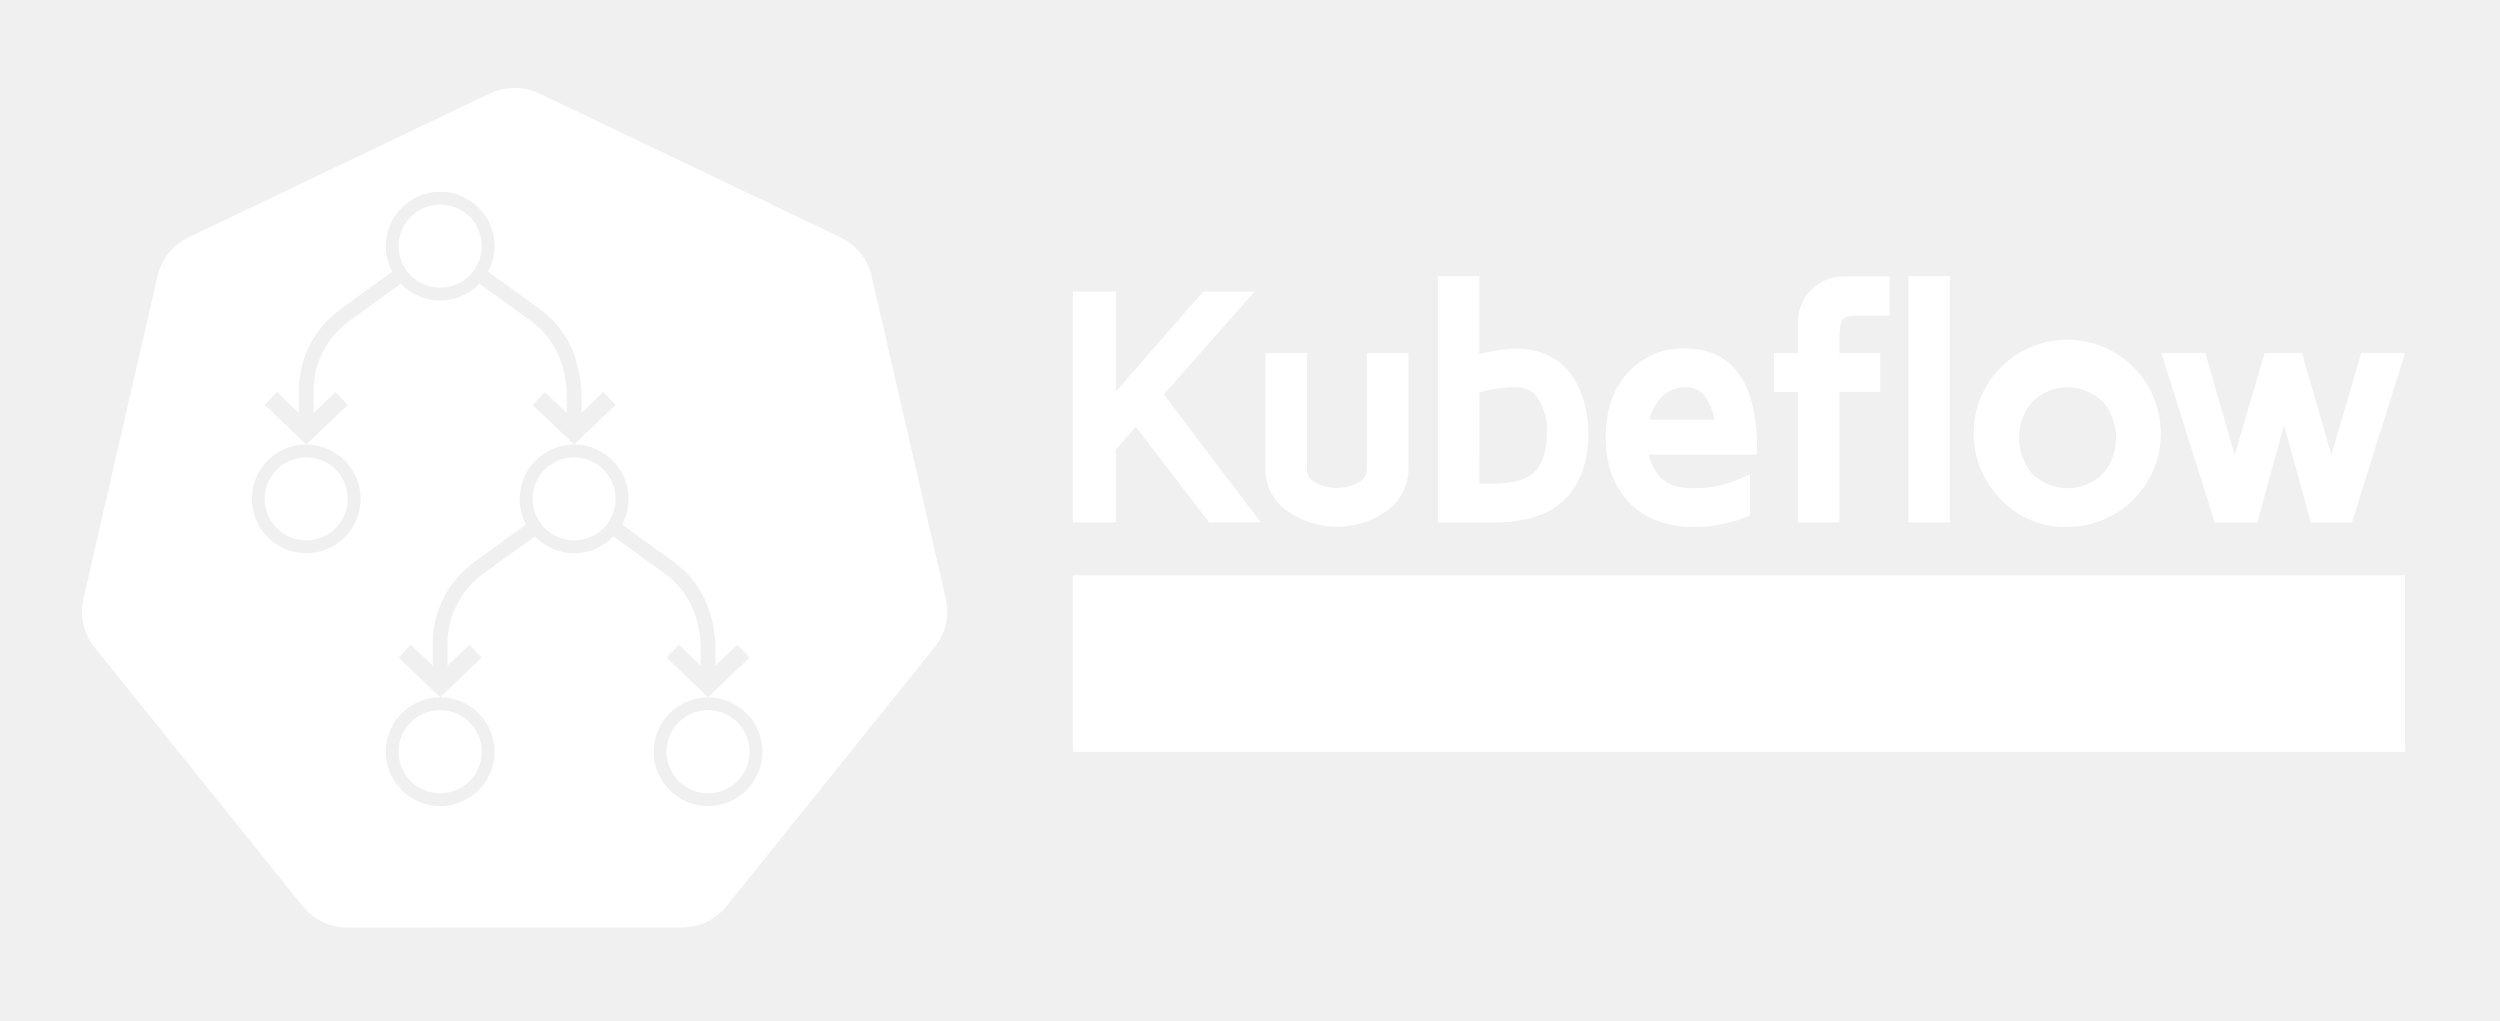
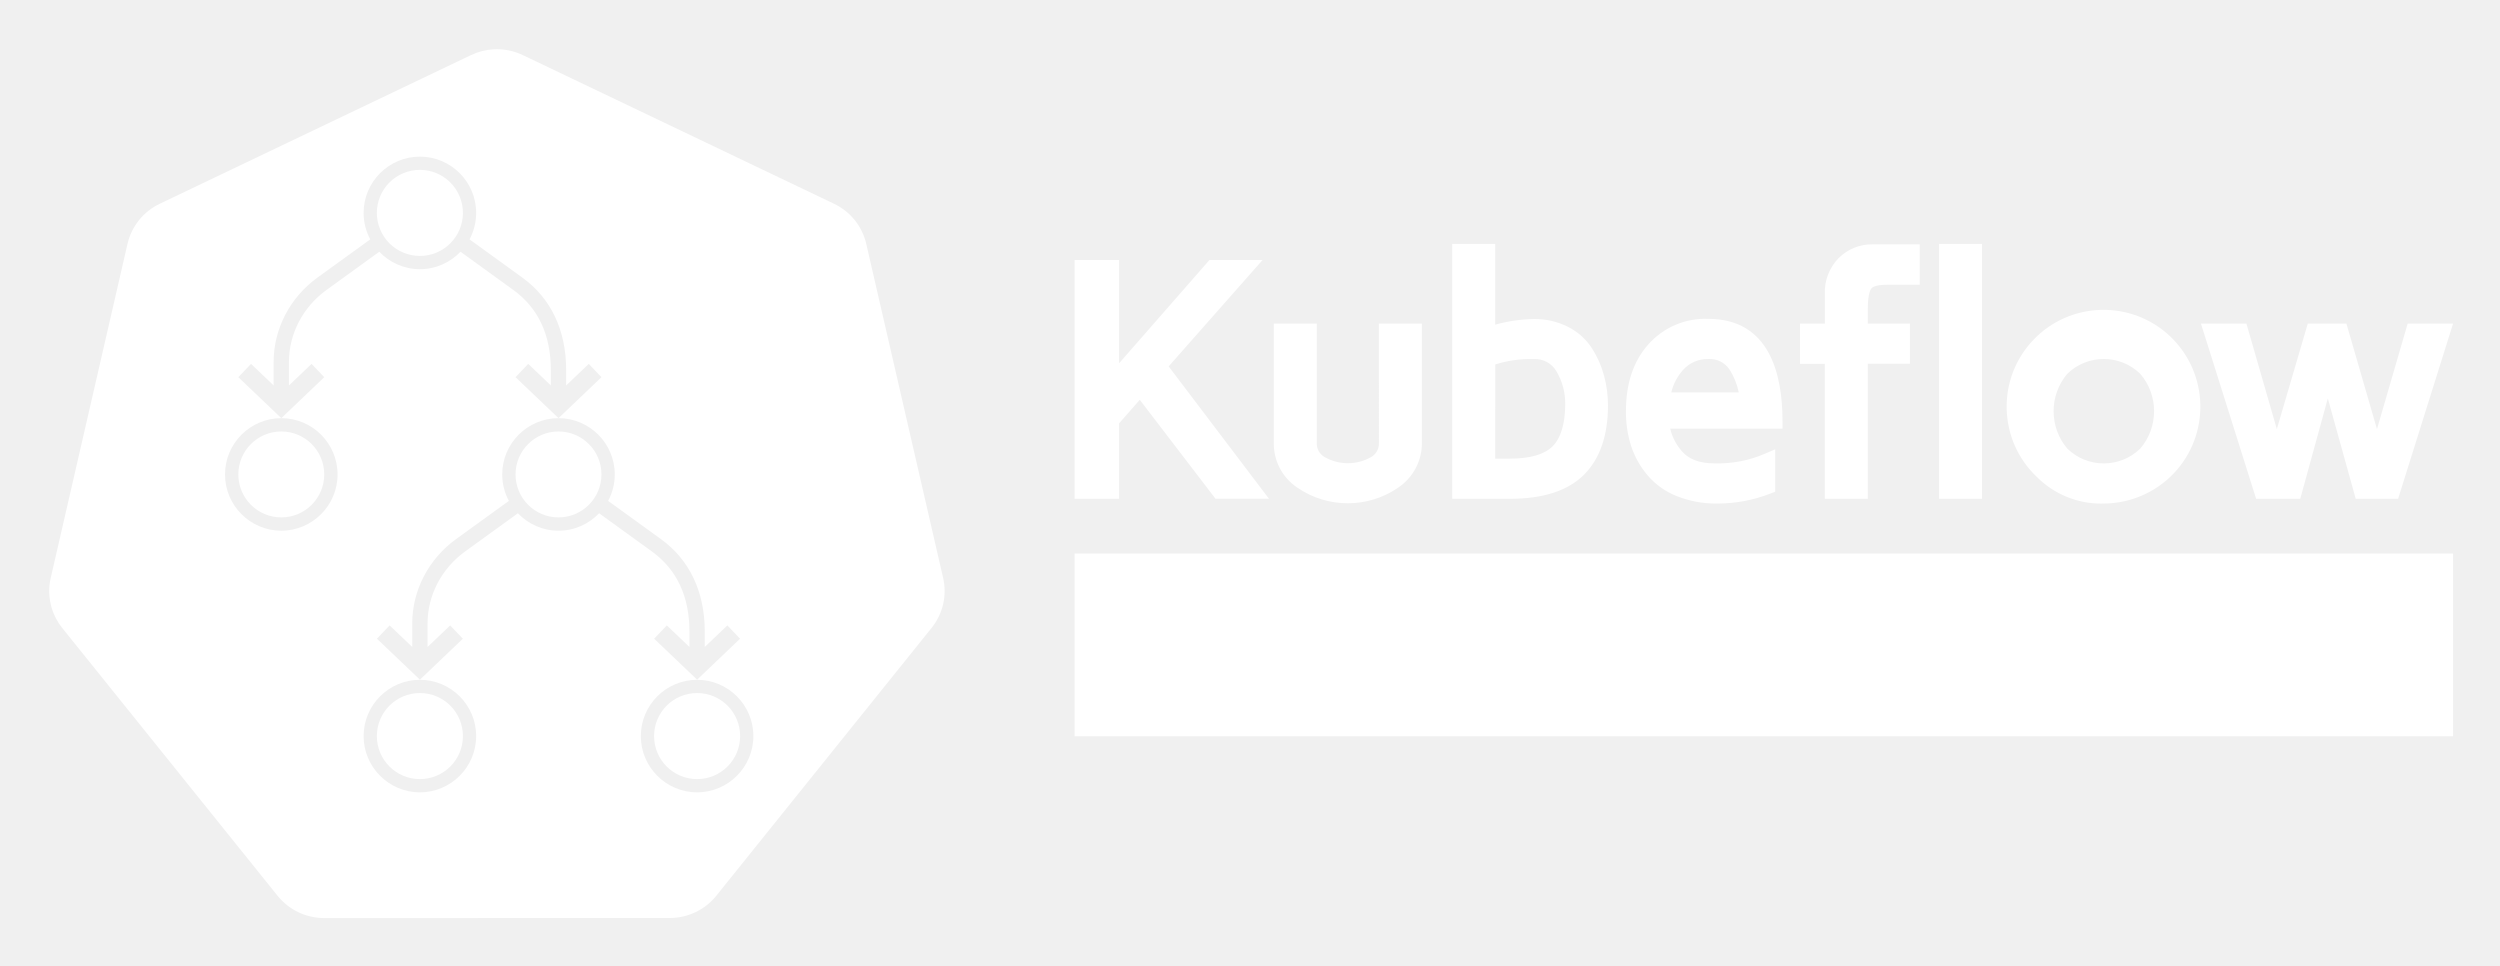
- <svg xmlns="http://www.w3.org/2000/svg" id="Layer_1" data-name="Layer 1" viewBox="0 0 835.087 340.972">
+ <svg xmlns="http://www.w3.org/2000/svg" role="img" viewBox="11.48 13.48 807.04 311.54">
  <defs>
-     <style>
-       .cls-1 {
-         fill: #fff;
-       }
-     </style>
+     <style>.cls-1{fill:#fff}</style>
  </defs>
+   <path d="M456.611 156.565c.053 1.82-.893 3.52-2.459 4.432-4.659 2.691-10.446 2.691-15.115-.006-1.584-.904-2.535-2.601-2.481-4.501v-38.55h-13.868v38.223c-.171 5.974 2.704 11.505 7.654 14.771 4.857 3.342 10.547 5.012 16.232 5.011 5.67 0 11.334-1.662 16.154-4.979 4.96-3.248 7.929-8.948 7.751-14.796v-38.229h-13.868l.001 38.625zm68.779-30.657c-1.913-2.945-4.583-5.334-7.712-6.903-3.448-1.747-7.298-2.62-11.179-2.543-4.192.088-8.332.703-12.351 1.83V92.229h-13.868v82.275h18.458c.048.001.094.001.142.001 10.7 0 18.737-2.599 23.886-7.724 5.173-5.149 7.795-12.677 7.795-22.369.008-3.255-.416-6.498-1.26-9.638-.839-3.136-2.152-6.114-3.911-8.867zm-26.502 35.628h-4.738l.028-30.402c3.954-1.261 8.061-1.846 12.228-1.737l.103.002.103-.006c2.985-.159 5.773 1.337 7.294 3.923 1.932 3.242 2.918 6.951 2.852 10.749-.048 6.295-1.416 10.832-4.068 13.483-2.645 2.646-7.288 3.987-13.801 3.987zM419.066 97.403h-17.151l-29.172 33.346V97.403h-14.366v77.101h14.366v-24.356l6.677-7.603 24.449 31.942h17.259l-32.386-42.732 30.324-34.352zm167.834 51.888c-.008-14.999-4.185-32.877-23.94-32.876-7.398-.293-14.453 2.713-19.374 8.235-4.79 5.376-7.221 12.594-7.224 21.458-.054 3.812.494 7.588 1.639 11.265 1.148 3.493 2.93 6.688 5.307 9.511 2.553 2.994 5.84 5.335 9.501 6.766 4.035 1.587 8.269 2.389 12.56 2.389.256 0 .513-.002.77-.009 5.756-.032 11.394-1.102 16.758-3.179l1.643-.636v-13.694l-3.583 1.535c-4.973 2.128-10.465 3.154-15.946 3.007h-.049c-4.904 0-8.393-1.327-10.683-4.077-1.773-2.083-3.003-4.509-3.627-7.123h36.252l-.001-2.573zm-35.907-9.143c.652-2.679 1.958-5.188 3.801-7.249 2.045-2.276 4.946-3.566 8.031-3.517l.08.001.08-.004c2.732-.143 5.249 1.122 6.749 3.299 1.477 2.276 2.507 4.819 3.035 7.471H550.993zM788.715 117.94l-9.909 34.067-9.868-34.067h-12.47l-9.993 34.054-9.818-34.054h-14.68l17.818 56.564h14.243l8.901-32.413 9.007 32.413h13.676l17.747-56.564h-14.654zm-76.668 4.128c-12.513-11.865-32.344-11.338-44.208 1.175-5.747 6.061-8.791 13.997-8.569 22.347.222 8.336 3.671 16.088 9.714 21.833 5.476 5.514 12.981 8.625 20.66 8.625.318 0 .639-.006.958-.016 8.516-.02 16.761-3.576 22.62-9.755 11.864-12.513 11.337-32.344-1.175-44.209zm-9.653 36.214c-6.516 6.392-17.044 6.392-23.56.005-5.888-6.896-5.888-17.233 0-24.128 6.516-6.388 17.045-6.387 23.56.005 5.944 6.892 5.944 17.227 0 24.119zM637.438 92.229h13.868v82.275h-13.868zm-32.419 4.566c-3.014 3.086-4.633 7.326-4.444 11.519v9.625h-8.035v12.995l8.019.016v43.553h13.884v-43.596h13.595v-12.968h-13.595v-4.917c0-4.493.806-6.004 1.153-6.445.216-.275 1.216-1.172 5.002-1.172h10.606V92.358l-15.142.001c-4.084-.098-8.119 1.514-11.043 4.437z" class="cls-1" />
+   <path d="M358.377 192.171H803.37v58.987H358.377z" class="cls-1" />
+   <path d="M454.312 207.576h13.327c6.351 0 10.904 4.052 10.904 9.859 0 5.808-4.553 9.86-10.904 9.86h-6.183v8.983h-7.144v-28.701zm12.7 13.201c2.465 0 4.178-1.336 4.178-3.343 0-2.005-1.713-3.341-4.178-3.341h-5.556v6.684h5.556zm20.267-13.201h7.144v28.701h-7.144v-28.701zm17.591 0h13.327c6.351 0 10.904 4.052 10.904 9.859 0 5.808-4.553 9.86-10.904 9.86h-6.183v8.983h-7.144v-28.701zm12.7 13.201c2.465 0 4.178-1.336 4.178-3.343 0-2.005-1.713-3.341-4.178-3.341h-5.556v6.684h5.556zm27.41-6.81v4.47h14.037v6.393h-14.037v5.055h15.458v6.392h-22.602v-28.701h22.602v6.392h-15.458zm45.876 15.918v6.392h-20.972v-28.701h7.144v22.31h13.828zm8.527-22.31h7.144v28.701h-7.144v-28.701zm17.591 0h7.144l12.534 16.962v-16.962h7.102v28.701h-7.102l-12.534-16.962v16.962h-7.144v-28.701zm44.413 6.392v4.47h14.037v6.393h-14.037v5.055h15.458v6.392h-22.602v-28.701h22.602v6.392h-15.458zm22.897 18.006l4.053-4.804c2.799 2.298 5.933 3.634 9.442 3.634 2.674 0 4.052-1.086 4.052-2.632 0-1.713-1.336-2.089-5.514-3.091-6.141-1.379-10.695-3.05-10.695-8.816 0-5.514 4.428-9.191 10.946-9.191 4.847 0 8.606 1.421 11.656 3.927l-3.635 5.097c-2.632-2.005-5.514-3.05-8.188-3.05-2.299 0-3.593 1.087-3.593 2.507 0 1.755 1.378 2.339 5.64 3.259 6.434 1.378 10.569 3.217 10.569 8.606 0 5.765-4.386 9.358-11.489 9.358-5.097 0-9.734-1.671-13.244-4.805z" class="cls-1" />
  <g>
-     <g>
-       <path class="cls-1" d="M456.611,156.565c.053,1.82-.893,3.52-2.459,4.432-4.659,2.691-10.446,2.691-15.115-.006-1.584-.904-2.535-2.601-2.481-4.501v-38.55h-13.868v38.223c-.171,5.974,2.704,11.505,7.654,14.771,4.857,3.342,10.547,5.012,16.232,5.011,5.67,0,11.334-1.662,16.154-4.979,4.96-3.248,7.929-8.948,7.751-14.796v-38.229h-13.868l.001,38.625Z" />
-       <path class="cls-1" d="M525.39,125.908c-1.913-2.945-4.583-5.334-7.712-6.903-3.448-1.747-7.298-2.62-11.179-2.543-4.192.088-8.332.703-12.351,1.83v-26.063h-13.868v82.275h18.458c.048.001.094.001.142.001,10.7,0,18.737-2.599,23.886-7.724,5.173-5.149,7.795-12.677,7.795-22.369.008-3.255-.416-6.498-1.26-9.638-.839-3.136-2.152-6.114-3.911-8.867ZM498.888,161.536h-4.738l.028-30.402c3.954-1.261,8.061-1.846,12.228-1.737l.103.002.103-.006c2.985-.159,5.773,1.337,7.294,3.923,1.932,3.242,2.918,6.951,2.852,10.749-.048,6.295-1.416,10.832-4.068,13.483-2.645,2.646-7.288,3.987-13.801,3.987Z" />
-       <polygon class="cls-1" points="419.066 97.403 401.915 97.403 372.743 130.749 372.743 97.403 358.377 97.403 358.377 174.504 372.743 174.504 372.743 150.148 379.42 142.545 403.869 174.487 421.128 174.487 388.742 131.755 419.066 97.403" />
-       <path class="cls-1" d="M586.9,149.291c-.008-14.999-4.185-32.878-23.94-32.876-7.398-.293-14.453,2.713-19.374,8.235-4.79,5.376-7.221,12.594-7.224,21.458-.054,3.812.494,7.588,1.639,11.265,1.148,3.493,2.93,6.688,5.307,9.511,2.553,2.994,5.84,5.335,9.501,6.766,4.035,1.587,8.269,2.389,12.56,2.389.256,0,.513-.002.77-.009,5.756-.032,11.394-1.102,16.758-3.179l1.643-.636v-13.694l-3.583,1.535c-4.973,2.128-10.465,3.154-15.946,3.007h-.049c-4.904,0-8.393-1.327-10.683-4.077-1.773-2.083-3.003-4.509-3.627-7.123h36.252l-.001-2.573ZM550.993,140.148c.652-2.679,1.958-5.188,3.801-7.249,2.045-2.276,4.946-3.566,8.031-3.517l.08.001.08-.004c2.732-.143,5.249,1.122,6.749,3.299,1.477,2.276,2.507,4.819,3.035,7.471h-21.777Z" />
-       <polygon class="cls-1" points="788.715 117.94 778.806 152.007 768.938 117.94 756.468 117.94 746.475 151.994 736.657 117.94 721.977 117.94 739.795 174.504 754.038 174.504 762.939 142.091 771.946 174.504 785.622 174.504 803.369 117.94 788.715 117.94" />
-       <path class="cls-1" d="M712.047,122.068c-12.513-11.865-32.344-11.338-44.208,1.175-5.747,6.061-8.791,13.997-8.569,22.347.222,8.336,3.671,16.089,9.714,21.833,5.476,5.514,12.981,8.625,20.66,8.625.318,0,.639-.006.958-.016,8.516-.02,16.761-3.576,22.62-9.755,11.864-12.513,11.337-32.344-1.175-44.209ZM702.394,158.282c-6.516,6.392-17.044,6.392-23.56.005-5.888-6.896-5.888-17.233,0-24.128,6.516-6.388,17.045-6.387,23.56.005,5.944,6.892,5.944,17.227,0,24.119Z" />
-       <rect class="cls-1" x="637.438" y="92.229" width="13.868" height="82.275" />
-       <path class="cls-1" d="M605.019,96.795c-3.014,3.086-4.633,7.326-4.444,11.519v9.625h-8.035v12.995l8.019.016v43.553h13.884v-43.596h13.595v-12.968h-13.595v-4.917c0-4.493.806-6.004,1.153-6.445.216-.275,1.216-1.172,5.002-1.172h10.606v-13.048l-15.142.001c-4.084-.098-8.119,1.514-11.043,4.437Z" />
-     </g>
-     <g>
-       <rect class="cls-1" x="358.377" y="192.171" width="444.993" height="58.987" />
-       <g>
-         <path class="cls-1" d="M454.312,207.576h13.327c6.351,0,10.904,4.052,10.904,9.859,0,5.808-4.553,9.86-10.904,9.86h-6.183v8.983h-7.144v-28.701ZM467.013,220.777c2.465,0,4.178-1.336,4.178-3.343,0-2.005-1.713-3.341-4.178-3.341h-5.556v6.684h5.556Z" />
-         <path class="cls-1" d="M487.28,207.576h7.144v28.701h-7.144v-28.701Z" />
-         <path class="cls-1" d="M504.871,207.576h13.327c6.351,0,10.904,4.052,10.904,9.859,0,5.808-4.553,9.86-10.904,9.86h-6.183v8.983h-7.144v-28.701ZM517.572,220.777c2.465,0,4.178-1.336,4.178-3.343,0-2.005-1.713-3.341-4.178-3.341h-5.556v6.684h5.556Z" />
-         <path class="cls-1" d="M544.982,213.968v4.47h14.037v6.393h-14.037v5.055h15.458v6.392h-22.602v-28.701h22.602v6.392h-15.458Z" />
-         <path class="cls-1" d="M590.858,229.886v6.392h-20.972v-28.701h7.144v22.31h13.828Z" />
-         <path class="cls-1" d="M599.385,207.576h7.144v28.701h-7.144v-28.701Z" />
-         <path class="cls-1" d="M616.976,207.576h7.144l12.534,16.962v-16.962h7.102v28.701h-7.102l-12.534-16.962v16.962h-7.144v-28.701Z" />
-         <path class="cls-1" d="M661.39,213.968v4.47h14.037v6.393h-14.037v5.055h15.458v6.392h-22.602v-28.701h22.602v6.392h-15.458Z" />
-         <path class="cls-1" d="M684.287,231.974l4.053-4.804c2.799,2.298,5.933,3.634,9.442,3.634,2.674,0,4.052-1.086,4.052-2.632,0-1.713-1.336-2.089-5.514-3.091-6.141-1.379-10.695-3.05-10.695-8.816,0-5.514,4.428-9.191,10.946-9.191,4.847,0,8.606,1.421,11.656,3.927l-3.635,5.097c-2.632-2.005-5.514-3.05-8.188-3.05-2.299,0-3.593,1.087-3.593,2.507,0,1.755,1.378,2.339,5.64,3.259,6.434,1.378,10.57,3.217,10.57,8.606,0,5.765-4.386,9.358-11.489,9.358-5.097,0-9.734-1.671-13.244-4.805Z" />
-       </g>
-     </g>
-   </g>
-   <g>
-     <path class="cls-1" d="M31.553,216.186l69.554,86.489c3.647,4.533,9.176,7.172,15.023,7.171l111.544-.024c5.845.004,11.374-2.631,15.024-7.159l69.529-86.501c3.646-4.533,5.012-10.466,3.713-16.119l-24.824-107.867c-1.305-5.65-5.131-10.403-10.397-12.917l-100.502-48.005c-2.902-1.386-6.109-2.027-9.326-1.863-2.553.134-5.053.771-7.354,1.875l-100.502,48.005c-5.269,2.516-9.095,7.275-10.397,12.929l-24.788,107.855c-1.16,5.023-.22,10.297,2.605,14.622.34.521.706,1.024,1.096,1.51ZM147.027,269.261c-10.016,0-18.165-8.149-18.165-18.165s8.149-18.165,18.165-18.165,18.165,8.149,18.165,18.165-8.149,18.165-18.165,18.165ZM236.515,269.261c-10.016,0-18.165-8.149-18.165-18.165s8.149-18.165,18.165-18.165c10.016,0,18.165,8.149,18.165,18.165s-8.149,18.165-18.165,18.165ZM224.847,187.517c9.251,6.695,14.141,17.016,14.141,29.848v4.971l7.3-6.963,4.095,4.294-13.863,13.225-13.873-13.226,4.095-4.295,7.301,6.962v-4.969c0-11.34-4.07-20.034-12.096-25.842l-17.064-12.349c-3.309,3.459-7.958,5.627-13.111,5.627-5.153,0-9.802-2.167-13.111-5.626l-17.064,12.348c-7.574,5.481-12.096,14.152-12.096,23.196v7.619l7.301-6.964,4.095,4.294-13.863,13.225-13.873-13.226,4.095-4.295,7.301,6.961v-7.614c0-10.625,5.287-20.794,14.141-27.202l17.052-12.339c-1.364-2.548-2.143-5.455-2.143-8.542,0-10.016,8.149-18.165,18.165-18.165,10.016,0,18.165,8.149,18.165,18.165,0,3.086-.779,5.993-2.142,8.541l17.052,12.34ZM92.512,130.944l7.301,6.961v-7.614c0-10.624,5.287-20.793,14.141-27.201l17.051-12.339c-1.364-2.548-2.143-5.455-2.143-8.542,0-10.016,8.149-18.165,18.165-18.165,10.016,0,18.165,8.149,18.165,18.165,0,3.086-.779,5.993-2.142,8.541l17.053,12.341c9.251,6.695,14.141,17.016,14.141,29.848v4.971l7.3-6.963,4.095,4.294-13.863,13.225-13.873-13.226,4.095-4.295,7.301,6.962v-4.968c0-11.34-4.07-20.034-12.096-25.842l-17.065-12.349c-3.309,3.459-7.958,5.627-13.112,5.627-5.153,0-9.801-2.167-13.11-5.626l-17.063,12.348c-7.574,5.481-12.096,14.152-12.096,23.195v7.619l7.301-6.964,4.095,4.294-13.863,13.225-13.873-13.226,4.095-4.295ZM102.285,148.47c10.016,0,18.165,8.149,18.165,18.165s-8.149,18.165-18.165,18.165c-10.016,0-18.165-8.149-18.165-18.165s8.149-18.165,18.165-18.165Z" />
-     <circle class="cls-1" cx="191.772" cy="166.636" r="13.867" />
-     <path class="cls-1" d="M102.285,180.502c7.658,0,13.867-6.208,13.867-13.867s-6.208-13.867-13.867-13.867-13.867,6.208-13.867,13.867,6.208,13.867,13.867,13.867Z" />
-     <circle class="cls-1" cx="147.027" cy="82.208" r="13.891" transform="translate(-20.2679 62.52263) rotate(-22.50003)" />
-     <circle class="cls-1" cx="236.515" cy="251.096" r="13.891" />
-     <circle class="cls-1" cx="147.027" cy="251.096" r="13.891" />
+     <path d="M31.553 216.186l69.554 86.489c3.647 4.533 9.176 7.172 15.023 7.171l111.544-.024c5.845.004 11.374-2.631 15.024-7.159l69.529-86.501c3.646-4.533 5.012-10.466 3.713-16.119L291.116 92.175c-1.305-5.65-5.131-10.403-10.397-12.917L180.217 31.254c-2.902-1.386-6.109-2.027-9.326-1.863-2.553.134-5.053.771-7.354 1.875L63.036 79.27c-5.269 2.516-9.095 7.275-10.397 12.929L27.852 200.055c-1.16 5.023-.22 10.297 2.605 14.622a19.063 19.063 0 0 0 1.096 1.51zm115.474 53.074c-10.016 0-18.165-8.149-18.165-18.165s8.149-18.165 18.165-18.165 18.165 8.149 18.165 18.165-8.149 18.165-18.165 18.165zm89.487 0c-10.016 0-18.165-8.149-18.165-18.165s8.149-18.165 18.165-18.165c10.016 0 18.165 8.149 18.165 18.165s-8.149 18.165-18.165 18.165zm-11.668-81.744c9.251 6.695 14.141 17.017 14.141 29.848v4.971l7.3-6.963 4.095 4.294-13.863 13.225-13.873-13.226 4.095-4.295 7.301 6.962v-4.969c0-11.339-4.07-20.034-12.096-25.842l-17.064-12.349c-3.309 3.459-7.958 5.627-13.111 5.627-5.153 0-9.802-2.167-13.111-5.626l-17.064 12.348c-7.574 5.481-12.096 14.152-12.096 23.196v7.619l7.301-6.964 4.095 4.294-13.863 13.225-13.873-13.226 4.095-4.295 7.301 6.961v-7.614c0-10.625 5.287-20.794 14.141-27.202l17.052-12.339c-1.364-2.548-2.143-5.455-2.143-8.541 0-10.016 8.149-18.165 18.165-18.165 10.016 0 18.165 8.149 18.165 18.165 0 3.086-.779 5.993-2.142 8.541l17.052 12.34zM92.512 130.944l7.301 6.961v-7.614c0-10.624 5.287-20.793 14.141-27.201l17.051-12.339c-1.364-2.548-2.143-5.455-2.143-8.542 0-10.016 8.149-18.165 18.165-18.165 10.016 0 18.165 8.149 18.165 18.165 0 3.086-.779 5.993-2.142 8.541l17.053 12.341c9.251 6.695 14.141 17.017 14.141 29.848v4.971l7.3-6.963 4.095 4.294-13.863 13.225-13.873-13.226 4.095-4.295 7.301 6.962v-4.968c0-11.339-4.07-20.034-12.096-25.842l-17.065-12.349c-3.309 3.459-7.958 5.627-13.111 5.627-5.153 0-9.801-2.167-13.11-5.625l-17.063 12.348c-7.574 5.481-12.096 14.152-12.096 23.195v7.619l7.301-6.964 4.095 4.294-13.863 13.225-13.873-13.226 4.095-4.295zm9.773 17.527c10.016 0 18.165 8.149 18.165 18.165s-8.149 18.165-18.165 18.165c-10.016 0-18.165-8.149-18.165-18.165s8.149-18.165 18.165-18.165z" class="cls-1" />
+     <circle cx="191.772" cy="166.636" r="13.867" class="cls-1" />
+     <path d="M102.285 180.502c7.658 0 13.867-6.208 13.867-13.867s-6.208-13.867-13.867-13.867-13.867 6.208-13.867 13.867 6.208 13.867 13.867 13.867z" class="cls-1" />
+     <circle cx="147.027" cy="82.208" r="13.891" class="cls-1" transform="rotate(-22.5 147.027 82.208)" />
+     <circle cx="236.515" cy="251.096" r="13.891" class="cls-1" />
+     <circle cx="147.027" cy="251.096" r="13.891" class="cls-1" />
  </g>
</svg>
